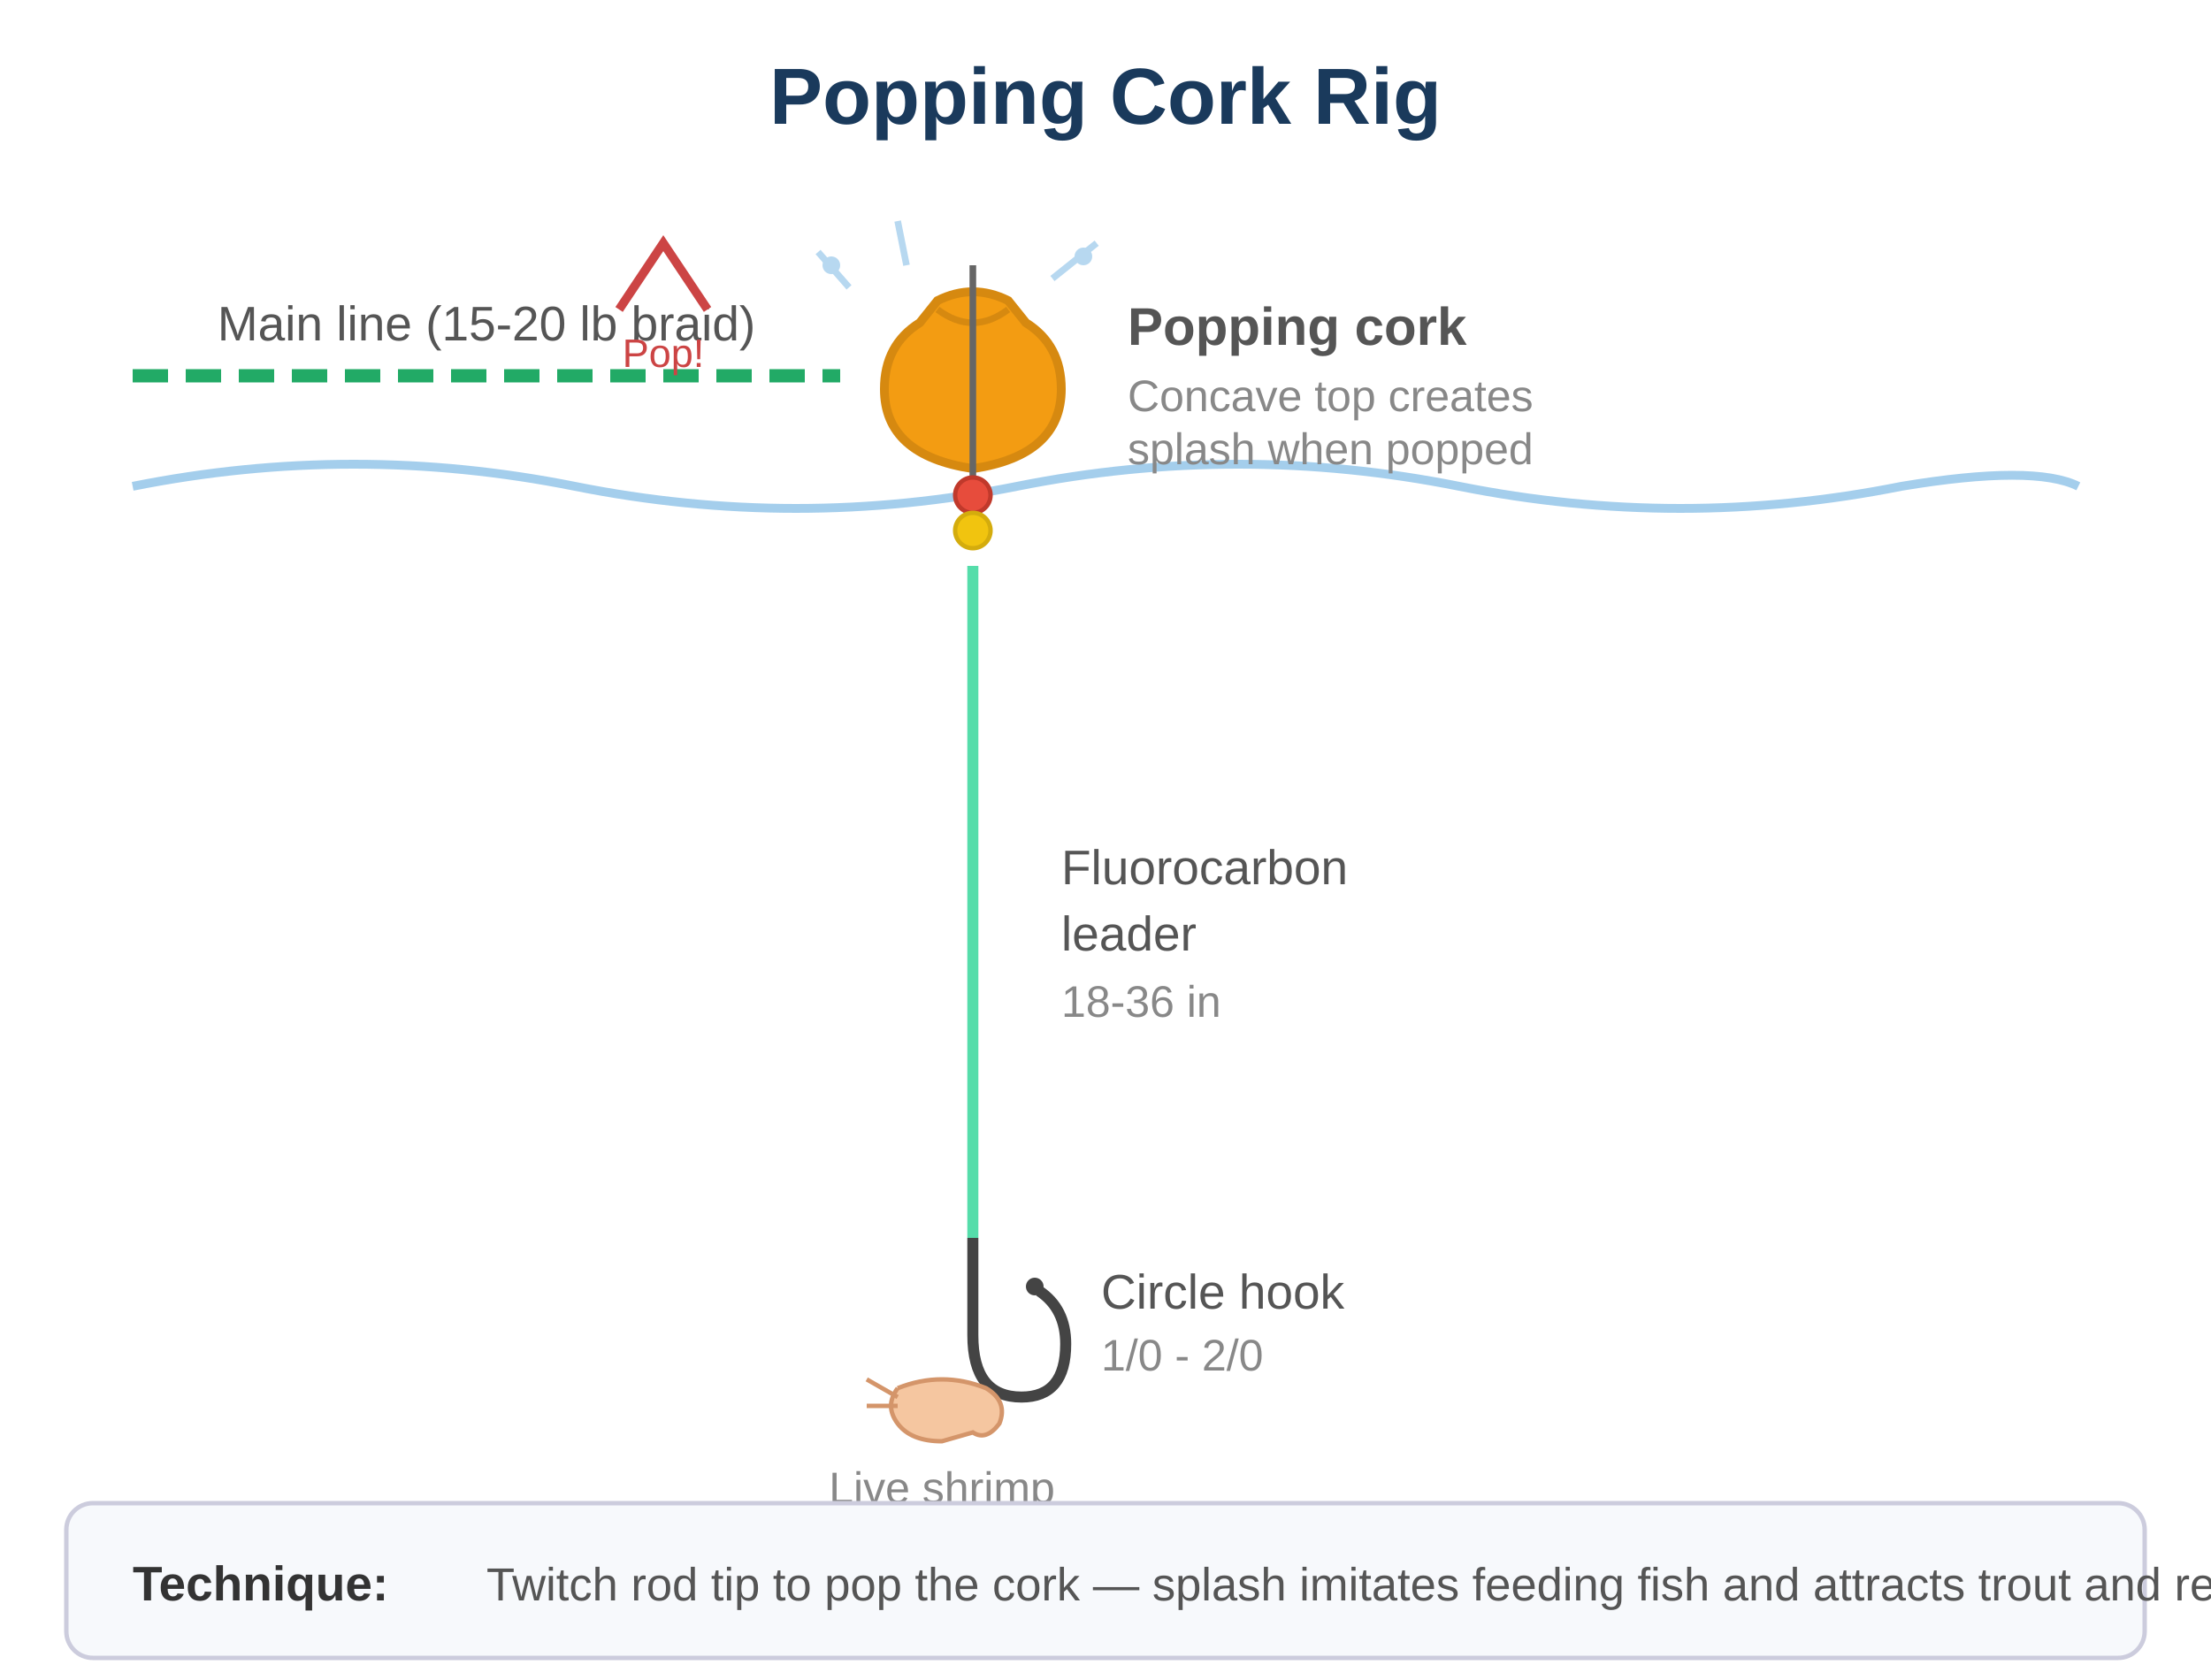
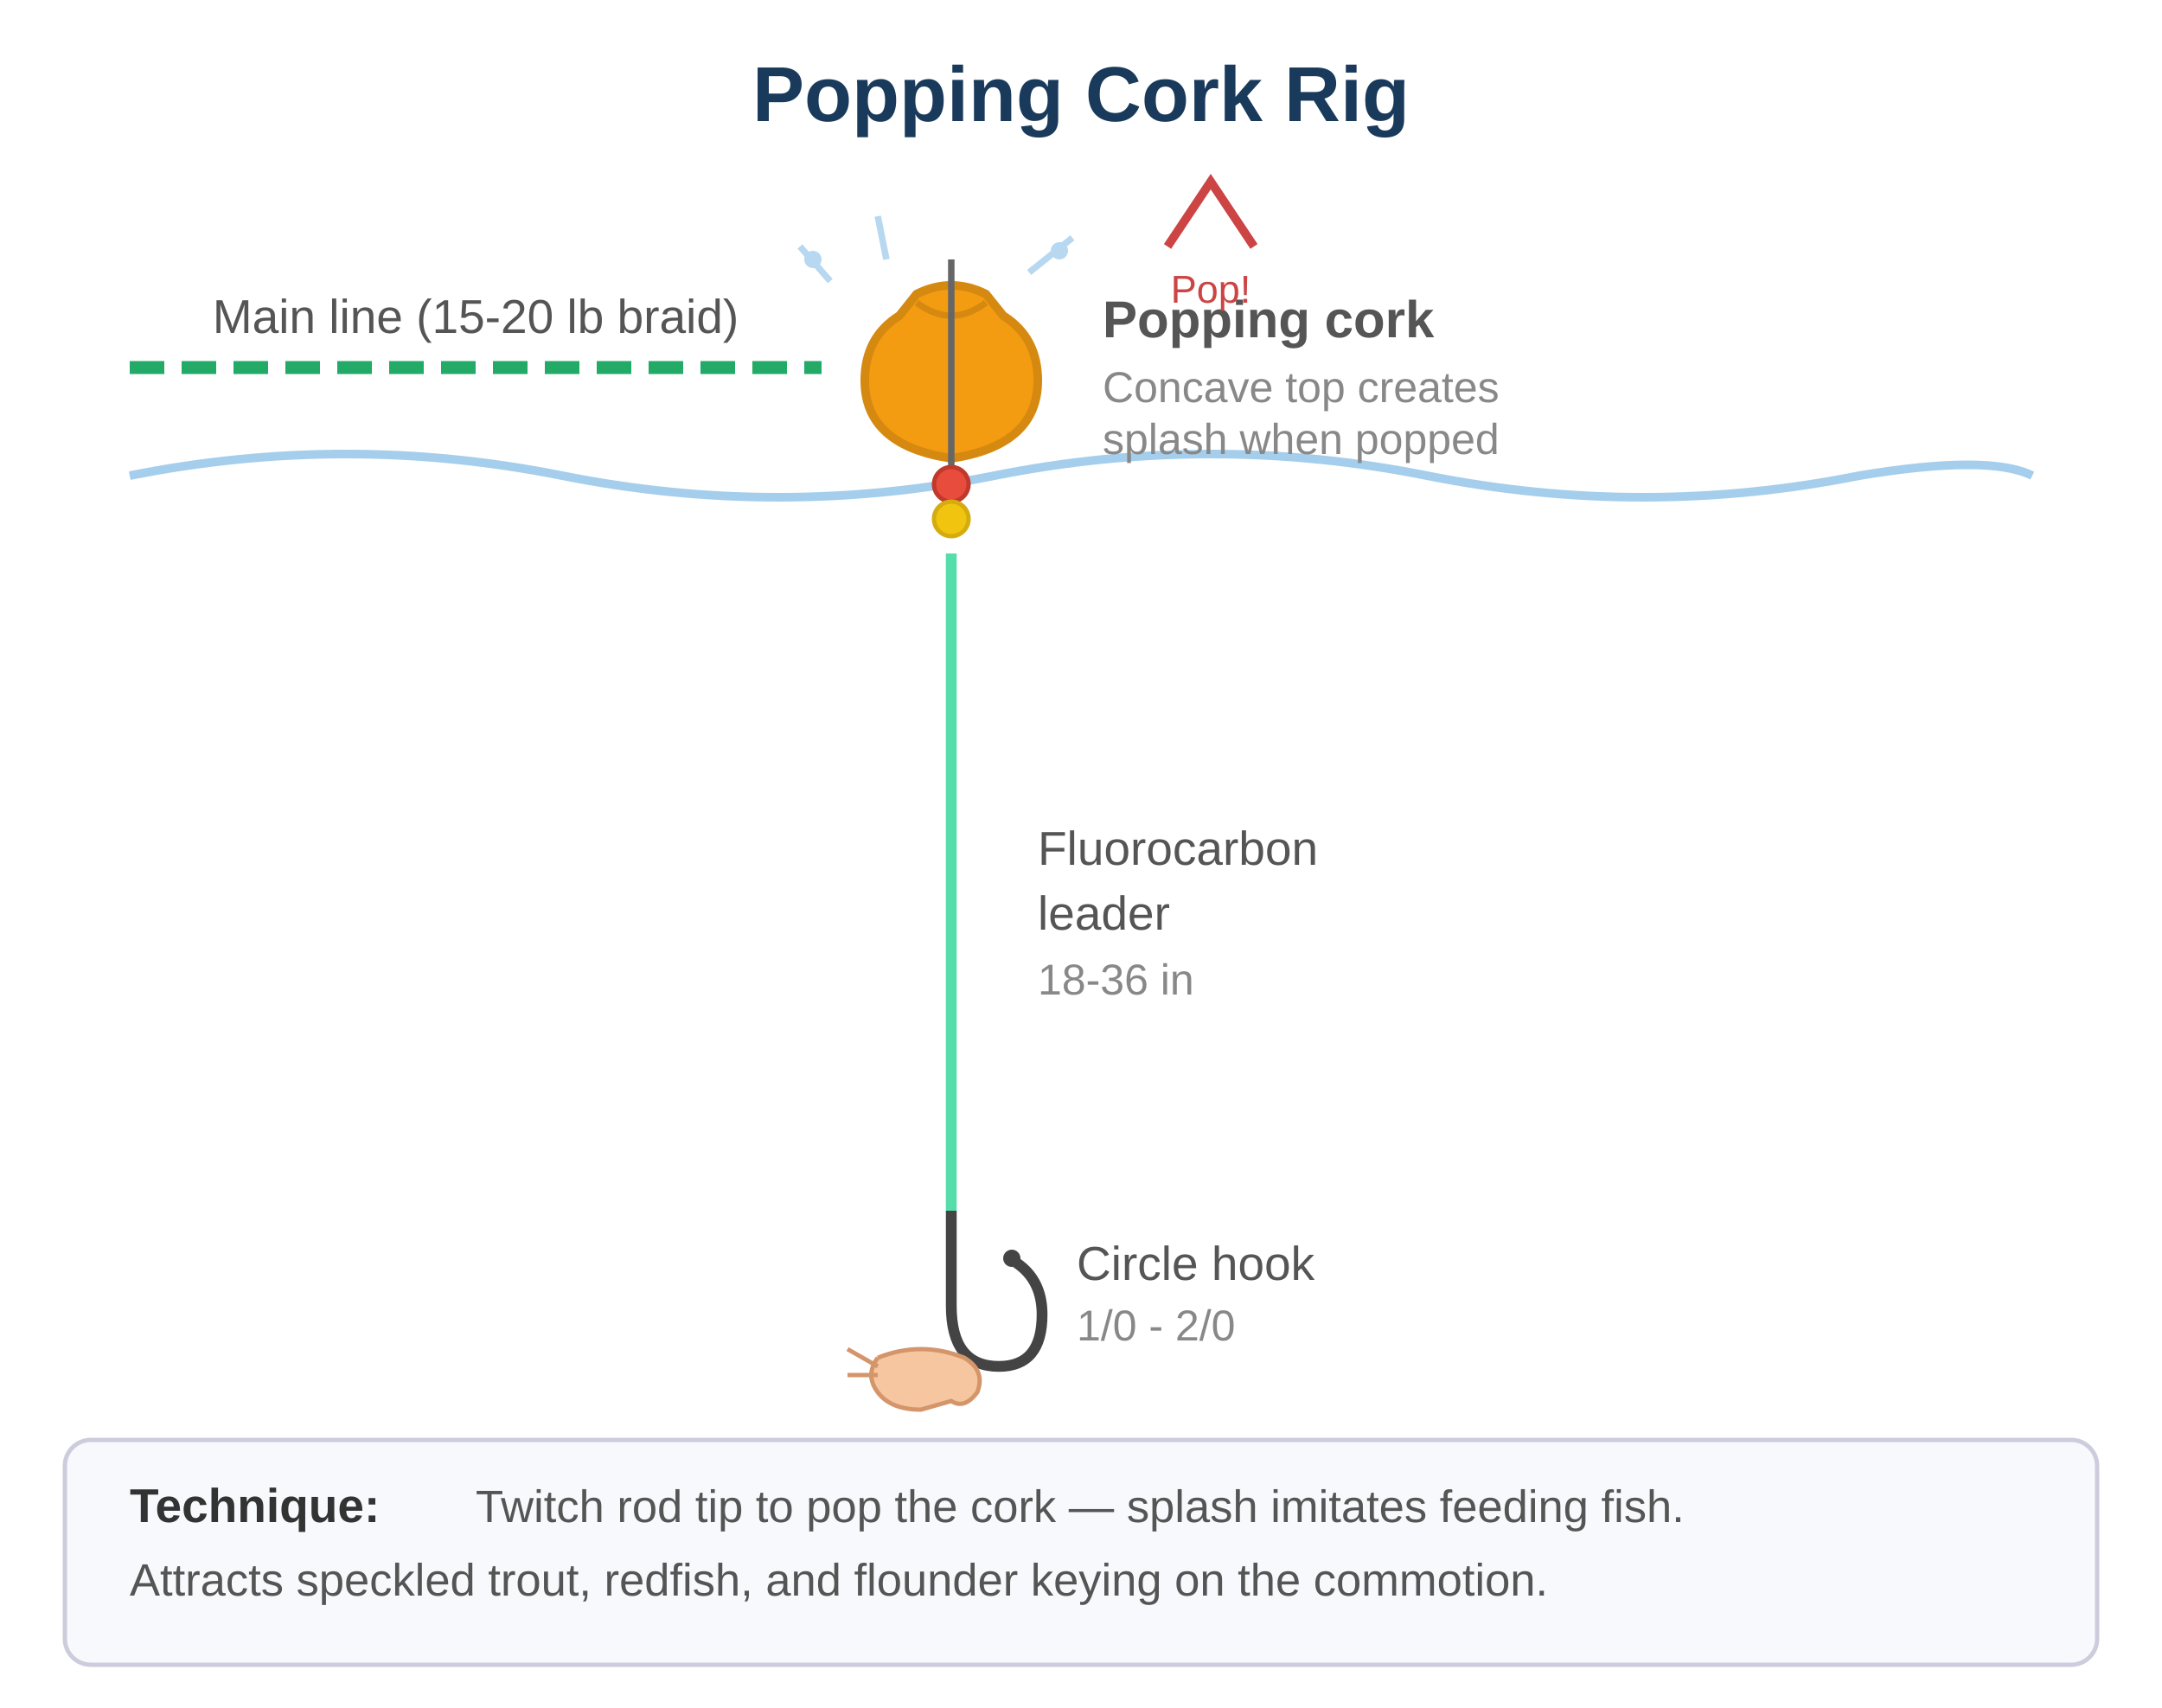
- <svg xmlns="http://www.w3.org/2000/svg" viewBox="0 0 500 380" font-family="Arial, sans-serif">
+ <svg xmlns="http://www.w3.org/2000/svg" viewBox="0 0 500 395" font-family="Arial, sans-serif">
  <text x="250" y="28" text-anchor="middle" font-size="18" font-weight="bold" fill="#1a3a5c">Popping Cork Rig</text>
  <path d="M30 110 Q80 100 130 110 Q180 120 230 110 Q280 100 330 110 Q380 120 430 110 Q460 105 470 110" fill="none" stroke="#4a9eda" stroke-width="2" opacity="0.5" />
  <line x1="30" y1="85" x2="190" y2="85" stroke="#2a6" stroke-width="3" stroke-dasharray="8,4" />
  <text x="110" y="77" text-anchor="middle" font-size="11" fill="#555">Main line (15-20 lb braid)</text>
  <g transform="translate(200, 68)">
    <path d="M0 20 Q0 10 8 5 L12 0 Q20 -4 28 0 L32 5 Q40 10 40 20 Q40 35 20 38 Q0 35 0 20" fill="#f39c12" stroke="#d68910" stroke-width="2" />
    <path d="M12 2 Q20 8 28 2" fill="none" stroke="#d68910" stroke-width="1.5" />
    <line x1="20" y1="-8" x2="20" y2="42" stroke="#666" stroke-width="1.5" />
    <circle cx="20" cy="44" r="4" fill="#e74c3c" stroke="#c0392b" stroke-width="1" />
    <circle cx="20" cy="52" r="4" fill="#f1c40f" stroke="#d4ac0d" stroke-width="1" />
    <text x="55" y="10" font-size="12" fill="#555" font-weight="bold">Popping cork</text>
    <text x="55" y="25" font-size="10" fill="#888">Concave top creates</text>
    <text x="55" y="37" font-size="10" fill="#888">splash when popped</text>
  </g>
  <g transform="translate(200, 65)" opacity="0.4">
    <path d="M-8 0 L-15 -8" stroke="#4a9eda" stroke-width="1.5" />
    <path d="M5 -5 L3 -15" stroke="#4a9eda" stroke-width="1.5" />
    <path d="M38 -2 L48 -10" stroke="#4a9eda" stroke-width="1.5" />
    <circle cx="-12" cy="-5" r="2" fill="#4a9eda" />
    <circle cx="45" cy="-7" r="2" fill="#4a9eda" />
  </g>
  <line x1="220" y1="128" x2="220" y2="280" stroke="#5da" stroke-width="2.5" />
  <text x="240" y="200" font-size="11" fill="#555">Fluorocarbon</text>
  <text x="240" y="215" font-size="11" fill="#555">leader</text>
  <text x="240" y="230" font-size="10" fill="#888">18-36 in</text>
  <g transform="translate(207, 280)">
    <path d="M13 0 L13 22 Q13 36 24 36 Q34 36 34 24 Q34 16 28 12" fill="none" stroke="#444" stroke-width="2.5" />
    <circle cx="27" cy="11" r="2" fill="#444" />
    <text x="42" y="16" font-size="11" fill="#555">Circle hook</text>
    <text x="42" y="30" font-size="10" fill="#888">1/0 - 2/0</text>
  </g>
  <g transform="translate(198, 312)">
    <path d="M5 2 Q15 -2 25 2 Q30 5 28 10 Q25 14 22 12 L15 14 Q8 14 5 10 Q2 6 5 2" fill="#f5c6a0" stroke="#d4956a" stroke-width="1" />
    <line x1="5" y1="4" x2="-2" y2="0" stroke="#d4956a" stroke-width="1" />
    <line x1="5" y1="6" x2="-2" y2="6" stroke="#d4956a" stroke-width="1" />
    <text x="15" y="28" text-anchor="middle" font-size="10" fill="#888">Live shrimp</text>
  </g>
-   <g transform="translate(140, 55)">
+   <g transform="translate(270, 42)">
    <path d="M0 15 L10 0 L20 15" fill="none" stroke="#c44" stroke-width="2" />
    <text x="10" y="28" text-anchor="middle" font-size="9" fill="#c44">Pop!</text>
  </g>
-   <rect x="15" y="340" width="470" height="35" rx="6" fill="#f7f9fc" stroke="#ccd" stroke-width="1" />
-   <text x="30" y="362" font-size="11" fill="#333" font-weight="bold">Technique:</text>
-   <text x="110" y="362" font-size="10.5" fill="#555">Twitch rod tip to pop the cork — splash imitates feeding fish and attracts trout and redfish.</text>
+   <rect x="15" y="333" width="470" height="52" rx="6" fill="#f7f9fc" stroke="#ccd" stroke-width="1" />
+   <text x="30" y="352" font-size="11" fill="#333" font-weight="bold">Technique:</text>
+   <text x="110" y="352" font-size="10.5" fill="#555">Twitch rod tip to pop the cork — splash imitates feeding fish.</text>
+   <text x="30" y="369" font-size="10.5" fill="#555">Attracts speckled trout, redfish, and flounder keying on the commotion.</text>
</svg>
